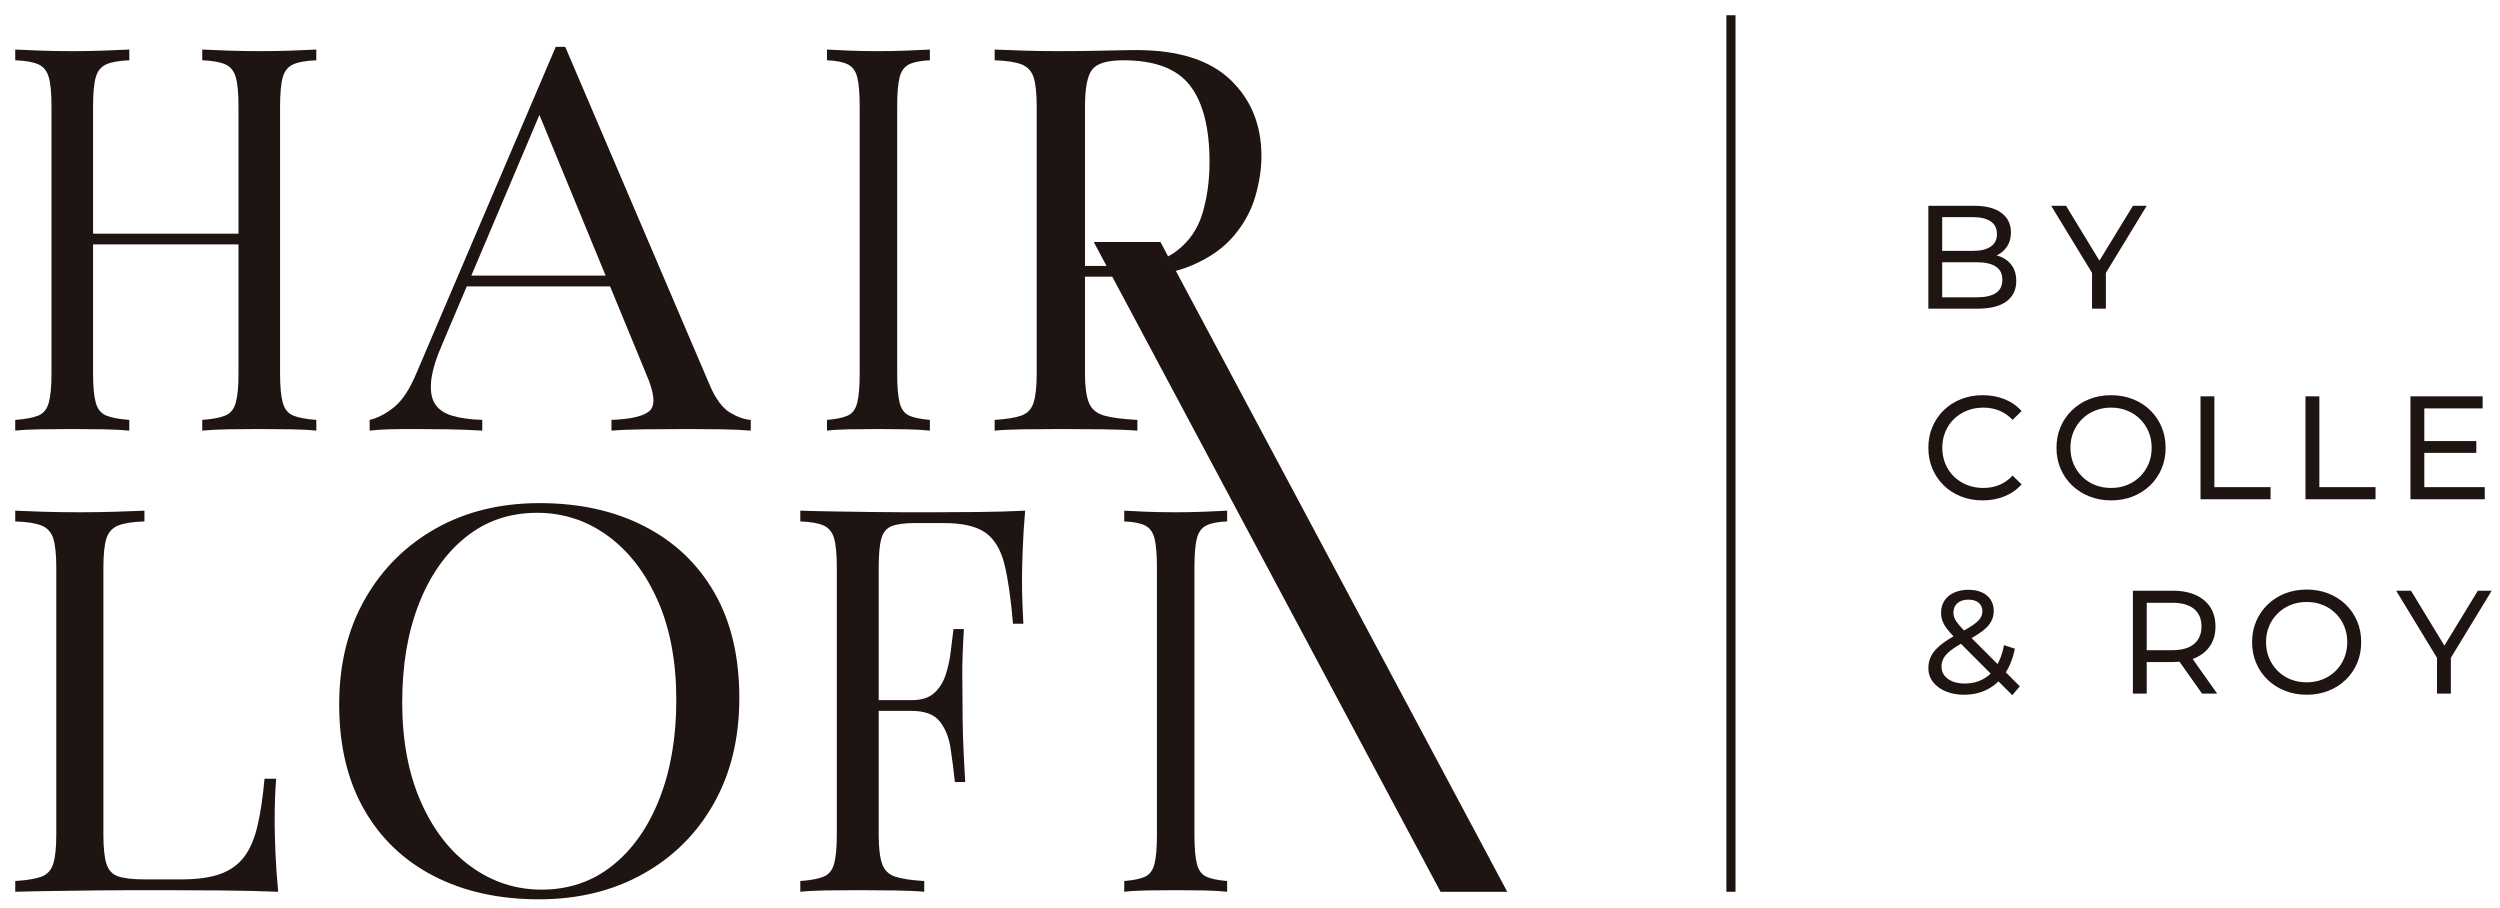
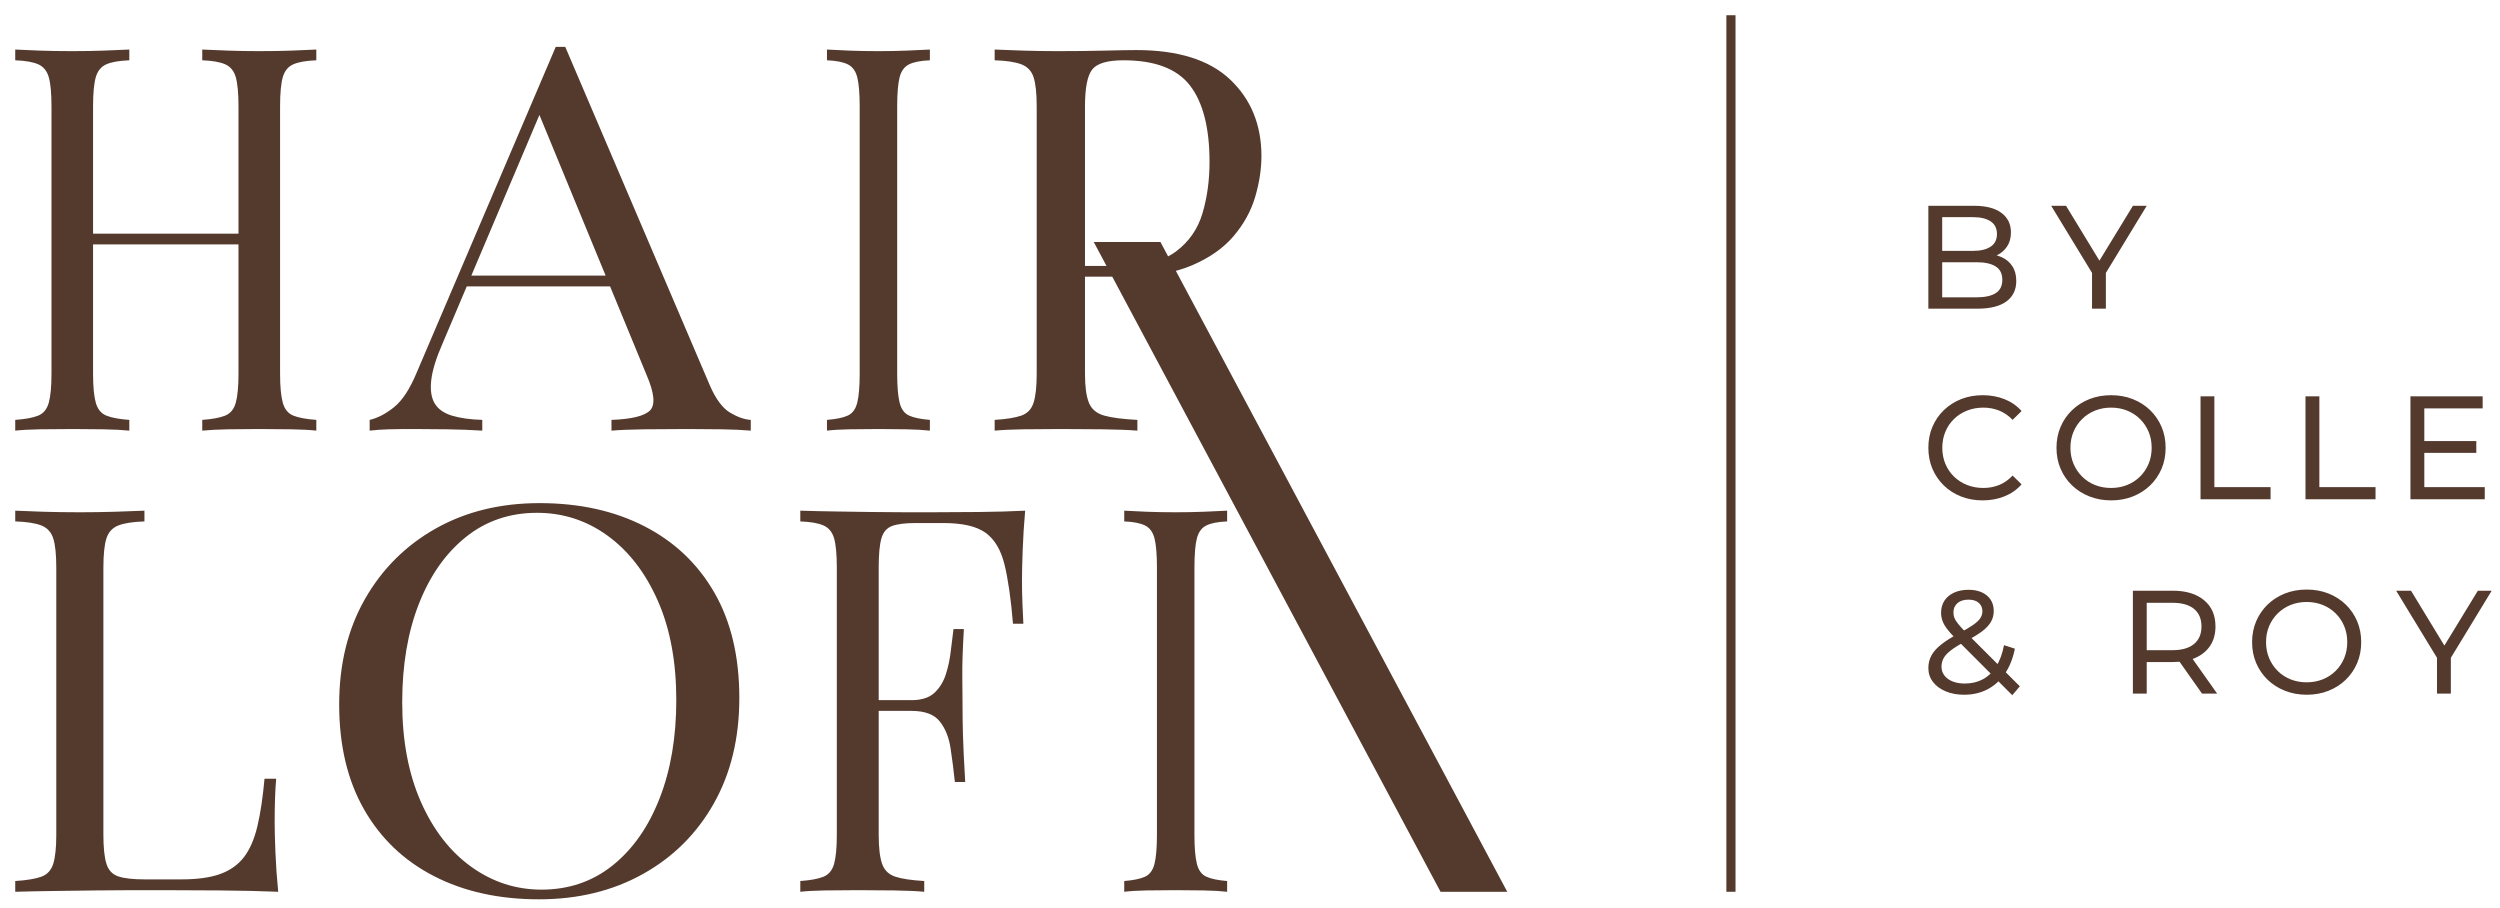
<svg xmlns="http://www.w3.org/2000/svg" viewBox="-4 -13 656 238.0" role="img" aria-label="The HairLoft by Colle &amp; Roy">
-   <g fill="#1E1411">
+   <g fill="#54392D">
    <path d="M49.07 100V97.18Q53.06 96.89 55.11 96.05Q57.17 95.2 57.87 92.66Q58.58 90.11 58.58 85.03V14.97Q58.58 9.75 57.87 7.27Q57.17 4.8 55.11 3.88Q53.06 2.97 49.07 2.82V0Q51.77 0.14 55.88 0.28Q59.98 0.42 63.97 0.42Q68.55 0.42 72.54 0.28Q76.53 0.14 79 0V2.82Q75.01 2.97 72.95 3.88Q70.9 4.8 70.2 7.27Q69.49 9.75 69.49 14.97V85.03Q69.49 90.11 70.2 92.66Q70.9 95.2 72.95 96.05Q75.01 96.89 79 97.18V100Q76.53 99.72 72.54 99.65Q68.55 99.58 63.97 99.58Q59.98 99.58 55.88 99.65Q51.77 99.72 49.07 100ZM0 100V97.18Q3.99 96.89 6.05 96.05Q8.1 95.2 8.8 92.66Q9.51 90.11 9.51 85.03V14.97Q9.51 9.75 8.8 7.27Q8.1 4.8 6.05 3.88Q3.99 2.97 0 2.82V0Q2.47 0.14 6.46 0.28Q10.45 0.42 15.03 0.42Q19.13 0.42 23.18 0.28Q27.23 0.14 29.93 0V2.82Q25.94 2.97 23.89 3.88Q21.83 4.8 21.13 7.27Q20.42 9.75 20.42 14.97V85.03Q20.42 90.11 21.13 92.66Q21.83 95.2 23.89 96.05Q25.94 96.89 29.93 97.18V100Q27.23 99.72 23.18 99.65Q19.13 99.58 15.03 99.58Q10.45 99.58 6.46 99.65Q2.47 99.72 0 100ZM16.32 51.13V48.31H62.68V51.13Z M144.32 -0.71 182.27 88.14Q184.6 93.5 187.56 95.27Q190.51 97.03 193 97.18V100Q189.89 99.72 185.38 99.65Q180.87 99.58 176.36 99.58Q170.29 99.58 165.01 99.65Q159.72 99.72 156.45 100V97.18Q164.38 96.89 166.56 94.7Q168.74 92.51 165.63 85.31L136.7 15.11L139.19 13.28L112.13 77.12Q109.64 82.77 109.17 86.65Q108.71 90.54 110.03 92.8Q111.35 95.06 114.54 96.05Q117.73 97.03 122.55 97.18V100Q118.19 99.72 113.45 99.65Q108.71 99.58 104.66 99.58Q100.78 99.58 98.05 99.65Q95.33 99.72 93 100V97.18Q96.11 96.47 99.38 93.86Q102.64 91.24 105.29 84.89L141.83 -0.71Q142.46 -0.71 143.08 -0.71Q143.7 -0.71 144.32 -0.71ZM163.3 59.32V62.15H116.95L118.51 59.32Z M240 0V2.82Q236.4 2.97 234.55 3.88Q232.69 4.8 232.06 7.27Q231.42 9.75 231.42 14.97V85.03Q231.42 90.11 232.06 92.66Q232.69 95.2 234.55 96.05Q236.4 96.89 240 97.18V100Q237.56 99.72 233.91 99.65Q230.26 99.58 226.55 99.58Q222.42 99.58 218.82 99.65Q215.22 99.72 213 100V97.18Q216.6 96.89 218.45 96.05Q220.31 95.2 220.94 92.66Q221.58 90.11 221.58 85.03V14.97Q221.58 9.75 220.94 7.27Q220.31 4.8 218.45 3.88Q216.6 2.97 213 2.82V0Q215.22 0.14 218.82 0.28Q222.42 0.42 226.55 0.42Q230.26 0.42 233.91 0.28Q237.56 0.14 240 0Z M257 0Q259.86 0.14 264.49 0.28Q269.12 0.42 273.61 0.42Q280.02 0.42 285.87 0.28Q291.73 0.14 294.18 0.14Q310.66 0.14 318.83 7.91Q327 15.68 327 27.97Q327 33.05 325.37 38.63Q323.73 44.21 319.71 48.94Q315.7 53.67 308.75 56.64Q301.81 59.6 291.18 59.6H278.11V56.78H289.82Q299.49 56.78 304.6 52.97Q309.7 49.15 311.54 42.94Q313.38 36.72 313.38 29.52Q313.38 16.1 308.27 9.46Q303.17 2.82 290.77 2.82Q284.51 2.82 282.6 5.23Q280.7 7.63 280.7 14.97V85.03Q280.7 90.11 281.72 92.66Q282.74 95.2 285.74 96.05Q288.73 96.89 294.45 97.18V100Q290.91 99.72 285.46 99.65Q280.02 99.58 274.43 99.58Q269.12 99.58 264.49 99.65Q259.86 99.72 257 100V97.18Q261.63 96.89 264.01 96.05Q266.4 95.2 267.21 92.66Q268.03 90.11 268.03 85.03V14.97Q268.03 9.75 267.21 7.27Q266.4 4.8 264.01 3.88Q261.63 2.97 257 2.82Z M33.9 121V123.82Q29.38 123.97 27.05 124.88Q24.73 125.8 23.93 128.27Q23.13 130.75 23.13 135.97V206.03Q23.13 211.11 23.93 213.66Q24.73 216.2 27.05 216.97Q29.38 217.75 33.9 217.75H43.61Q49.86 217.75 53.78 216.34Q57.7 214.93 60.03 211.89Q62.35 208.85 63.55 203.77Q64.75 198.68 65.41 191.34H68.47Q68.07 195.72 68.07 202.92Q68.07 205.6 68.27 210.62Q68.47 215.63 69 221Q62.22 220.72 53.71 220.65Q45.2 220.58 38.55 220.58Q35.63 220.58 31.04 220.58Q26.46 220.58 21.14 220.65Q15.82 220.72 10.37 220.79Q4.92 220.86 0 221V218.18Q4.52 217.89 6.85 217.05Q9.17 216.2 9.97 213.66Q10.77 211.11 10.77 206.03V135.97Q10.77 130.75 9.97 128.27Q9.17 125.8 6.85 124.88Q4.52 123.97 0 123.82V121Q2.79 121.14 7.31 121.28Q11.83 121.42 17.02 121.42Q21.67 121.42 26.26 121.28Q30.84 121.14 33.9 121Z M137.58 119.02Q153.29 119.02 165.11 125.1Q176.94 131.17 183.47 142.54Q190 153.91 190 170.15Q190 185.97 183.3 197.84Q176.61 209.7 164.7 216.34Q152.8 222.98 137.42 222.98Q121.71 222.98 109.89 216.9Q98.06 210.83 91.53 199.39Q85 187.95 85 171.85Q85 156.03 91.78 144.16Q98.56 132.3 110.38 125.66Q122.2 119.02 137.58 119.02ZM136.92 121.56Q126.17 121.56 118.24 127.92Q110.3 134.28 105.92 145.44Q101.54 156.59 101.54 171.28Q101.54 186.25 106.41 197.34Q111.29 208.43 119.64 214.43Q127.99 220.44 138.08 220.44Q148.83 220.44 156.76 214.08Q164.7 207.72 169.08 196.49Q173.46 185.27 173.46 170.72Q173.46 155.6 168.59 144.59Q163.71 133.57 155.44 127.57Q147.17 121.56 136.92 121.56Z M265 121Q264.53 126.37 264.35 131.38Q264.17 136.4 264.17 139.08Q264.17 142.47 264.29 145.44Q264.41 148.4 264.53 150.66H261.81Q260.98 140.77 259.56 135.05Q258.14 129.33 254.6 126.79Q251.05 124.25 243.6 124.25H236.15Q232.13 124.25 230.06 125.03Q227.99 125.8 227.28 128.27Q226.57 130.75 226.57 135.97V206.03Q226.57 211.11 227.46 213.66Q228.35 216.2 230.95 217.05Q233.55 217.89 238.52 218.18V221Q235.44 220.72 230.71 220.65Q225.98 220.58 221.13 220.58Q216.52 220.58 212.5 220.65Q208.48 220.72 206 221V218.18Q210.02 217.89 212.09 217.05Q214.16 216.2 214.87 213.66Q215.58 211.11 215.58 206.03V135.97Q215.58 130.75 214.87 128.27Q214.16 125.8 212.09 124.88Q210.02 123.97 206 123.82V121Q210.37 121.14 215.22 121.21Q220.07 121.28 224.8 121.35Q229.53 121.42 233.61 121.42Q237.69 121.42 240.29 121.42Q245.73 121.42 252.64 121.35Q259.56 121.28 265 121ZM246.67 170.72Q246.67 170.72 246.67 172.13Q246.67 173.54 246.67 173.54H223.03Q223.03 173.54 223.03 172.13Q223.03 170.72 223.03 170.72ZM248.92 152.07Q248.45 160.12 248.51 164.36Q248.57 168.6 248.57 172.13Q248.57 175.66 248.68 179.9Q248.8 184.14 249.27 192.19H246.56Q246.08 187.67 245.43 183.36Q244.78 179.05 242.59 176.3Q240.41 173.54 235.2 173.54V170.72Q239.11 170.72 241.18 168.81Q243.24 166.9 244.19 163.94Q245.14 160.97 245.49 157.79Q245.85 154.62 246.2 152.07Z M318 121V123.82Q314.4 123.97 312.55 124.88Q310.69 125.8 310.06 128.27Q309.42 130.75 309.42 135.97V206.03Q309.42 211.11 310.06 213.66Q310.69 216.2 312.55 217.05Q314.4 217.89 318 218.18V221Q315.56 220.72 311.91 220.65Q308.26 220.58 304.55 220.58Q300.42 220.58 296.82 220.65Q293.22 220.72 291 221V218.18Q294.6 217.89 296.45 217.05Q298.31 216.2 298.94 213.66Q299.58 211.11 299.58 206.03V135.97Q299.58 130.75 298.94 128.27Q298.31 125.8 296.45 124.88Q294.6 123.97 291 123.82V121Q293.22 121.14 296.82 121.28Q300.42 121.42 304.55 121.42Q308.26 121.42 311.91 121.28Q315.56 121.14 318 121Z M283.0 50.5L300.5 50.5L391.5 221.0L374.0 221.0Z M516.24 118.3Q513.18 118.3 510.58 117.28Q507.98 116.25 506.06 114.39Q504.14 112.52 503.07 110.01Q502 107.49 502 104.5Q502 101.51 503.07 98.99Q504.14 96.48 506.08 94.61Q508.01 92.75 510.61 91.72Q513.21 90.7 516.27 90.7Q519.36 90.7 522 91.75Q524.63 92.79 526.46 94.86L524.11 97.17Q522.53 95.52 520.59 94.74Q518.65 93.96 516.43 93.96Q514.1 93.96 512.14 94.75Q510.17 95.53 508.72 96.95Q507.26 98.37 506.46 100.3Q505.66 102.22 505.66 104.5Q505.66 106.78 506.46 108.7Q507.26 110.63 508.72 112.05Q510.17 113.47 512.14 114.25Q514.1 115.04 516.43 115.04Q518.65 115.04 520.59 114.26Q522.53 113.47 524.11 111.79L526.46 114.1Q524.63 116.17 522 117.23Q519.36 118.3 516.24 118.3Z M549.96 118.3Q546.88 118.3 544.25 117.26Q541.63 116.22 539.7 114.36Q537.76 112.49 536.69 109.98Q535.62 107.48 535.62 104.5Q535.62 101.52 536.69 99.02Q537.76 96.51 539.7 94.64Q541.64 92.77 544.25 91.73Q546.86 90.7 549.96 90.7Q553.05 90.7 555.65 91.73Q558.26 92.76 560.19 94.62Q562.11 96.48 563.19 99Q564.26 101.51 564.26 104.5Q564.26 107.49 563.19 110.01Q562.11 112.52 560.19 114.38Q558.26 116.24 555.65 117.27Q553.05 118.3 549.96 118.3ZM549.96 115.04Q552.25 115.04 554.18 114.25Q556.12 113.47 557.56 112.04Q558.99 110.61 559.8 108.69Q560.6 106.77 560.6 104.49Q560.6 102.21 559.8 100.3Q559 98.4 557.56 96.97Q556.12 95.53 554.18 94.75Q552.25 93.96 549.96 93.96Q547.66 93.96 545.72 94.75Q543.77 95.54 542.33 96.97Q540.88 98.41 540.08 100.31Q539.28 102.22 539.28 104.49Q539.28 106.76 540.08 108.68Q540.88 110.59 542.32 112.03Q543.76 113.48 545.71 114.26Q547.66 115.04 549.96 115.04Z M573.42 118V91H577.05V114.83H591.8V118Z M600.96 118V91H604.6V114.83H619.34V118Z M628.5 118V91H647.45V94.17H632.14V114.83H648V118ZM631.82 105.84V102.73H645.78V105.84Z M502 68V41H514.02Q518.65 41 521.16 42.85Q523.67 44.71 523.67 47.98Q523.67 50.16 522.66 51.67Q521.66 53.19 519.99 53.98Q518.32 54.77 516.36 54.77L517.04 53.66Q519.41 53.66 521.21 54.47Q523.02 55.28 524.04 56.85Q525.07 58.42 525.07 60.73Q525.07 64.18 522.49 66.09Q519.91 68 514.79 68ZM505.63 65.02H514.64Q517.93 65.02 519.67 63.92Q521.41 62.82 521.41 60.42Q521.41 58.03 519.67 56.92Q517.93 55.81 514.64 55.81H505.32V52.83H513.69Q516.7 52.83 518.35 51.72Q520 50.62 520 48.41Q520 46.19 518.35 45.09Q516.7 43.98 513.69 43.98H505.63Z M544.95 68V57.73L545.79 59.98L534.23 41H538.13L547.96 57.15H545.82L555.68 41H559.3L547.75 59.98L548.58 57.73V68Z M524.02 169.42 508.92 154.3Q507.57 152.95 506.79 151.87Q506.01 150.8 505.67 149.81Q505.34 148.82 505.34 147.76Q505.34 145.97 506.22 144.61Q507.11 143.26 508.74 142.51Q510.37 141.76 512.54 141.76Q514.56 141.76 516.03 142.43Q517.51 143.1 518.34 144.35Q519.16 145.6 519.16 147.34Q519.16 148.88 518.42 150.18Q517.68 151.49 516.02 152.72Q514.36 153.95 511.57 155.39Q509.23 156.62 507.9 157.66Q506.56 158.69 506.01 159.71Q505.45 160.73 505.45 161.94Q505.45 163.26 506.22 164.26Q506.98 165.26 508.36 165.81Q509.75 166.36 511.59 166.36Q514.21 166.36 516.29 165.25Q518.37 164.14 519.79 161.89Q521.22 159.64 521.85 156.29L524.7 157.21Q523.93 161.09 522.08 163.78Q520.22 166.48 517.5 167.89Q514.79 169.3 511.37 169.3Q508.67 169.3 506.55 168.41Q504.43 167.52 503.22 165.95Q502 164.37 502 162.31Q502 160.5 502.8 159.01Q503.6 157.52 505.37 156.12Q507.14 154.71 510.01 153.2Q512.38 151.93 513.72 151Q515.07 150.06 515.62 149.22Q516.18 148.37 516.18 147.41Q516.18 146.04 515.24 145.2Q514.3 144.35 512.54 144.35Q510.66 144.35 509.62 145.28Q508.58 146.21 508.58 147.7Q508.58 148.44 508.83 149.12Q509.09 149.81 509.78 150.66Q510.46 151.52 511.71 152.8L526 167.09Z M555.67 169V142H566.12Q571.34 142 574.34 144.49Q577.34 146.97 577.34 151.39Q577.34 154.29 575.99 156.38Q574.64 158.47 572.13 159.6Q569.62 160.72 566.12 160.72H557.68L559.3 159.03V169ZM573.81 169 566.9 159.2H570.85L577.78 169ZM559.3 159.38 557.68 157.61H566.01Q569.78 157.61 571.73 155.97Q573.67 154.33 573.67 151.39Q573.67 148.41 571.73 146.79Q569.78 145.17 566.01 145.17H557.68L559.3 143.37Z M601.29 169.3Q598.2 169.3 595.58 168.26Q592.95 167.22 591.02 165.36Q589.09 163.49 588.02 160.98Q586.95 158.48 586.95 155.5Q586.95 152.52 588.02 150.02Q589.09 147.51 591.02 145.64Q592.96 143.77 595.57 142.73Q598.19 141.7 601.28 141.7Q604.37 141.7 606.98 142.73Q609.58 143.76 611.51 145.62Q613.44 147.48 614.51 150Q615.58 152.51 615.58 155.5Q615.58 158.49 614.51 161.01Q613.44 163.52 611.51 165.38Q609.58 167.24 606.98 168.27Q604.37 169.3 601.29 169.3ZM601.28 166.04Q603.57 166.04 605.51 165.25Q607.44 164.47 608.88 163.04Q610.32 161.61 611.12 159.69Q611.92 157.77 611.92 155.49Q611.92 153.21 611.12 151.3Q610.33 149.4 608.89 147.97Q607.45 146.53 605.51 145.75Q603.57 144.96 601.28 144.96Q598.99 144.96 597.04 145.75Q595.1 146.54 593.65 147.97Q592.21 149.41 591.41 151.31Q590.61 153.22 590.61 155.49Q590.61 157.76 591.41 159.68Q592.21 161.59 593.65 163.03Q595.09 164.48 597.04 165.26Q598.99 166.04 601.28 166.04Z M635.47 169V158.73L636.3 160.98L624.75 142H628.65L638.47 158.15H636.34L646.19 142H649.82L638.27 160.98L639.1 158.73V169Z" />
    <rect x="449.0" y="-9" width="2.4" height="230.0" />
  </g>
</svg>
